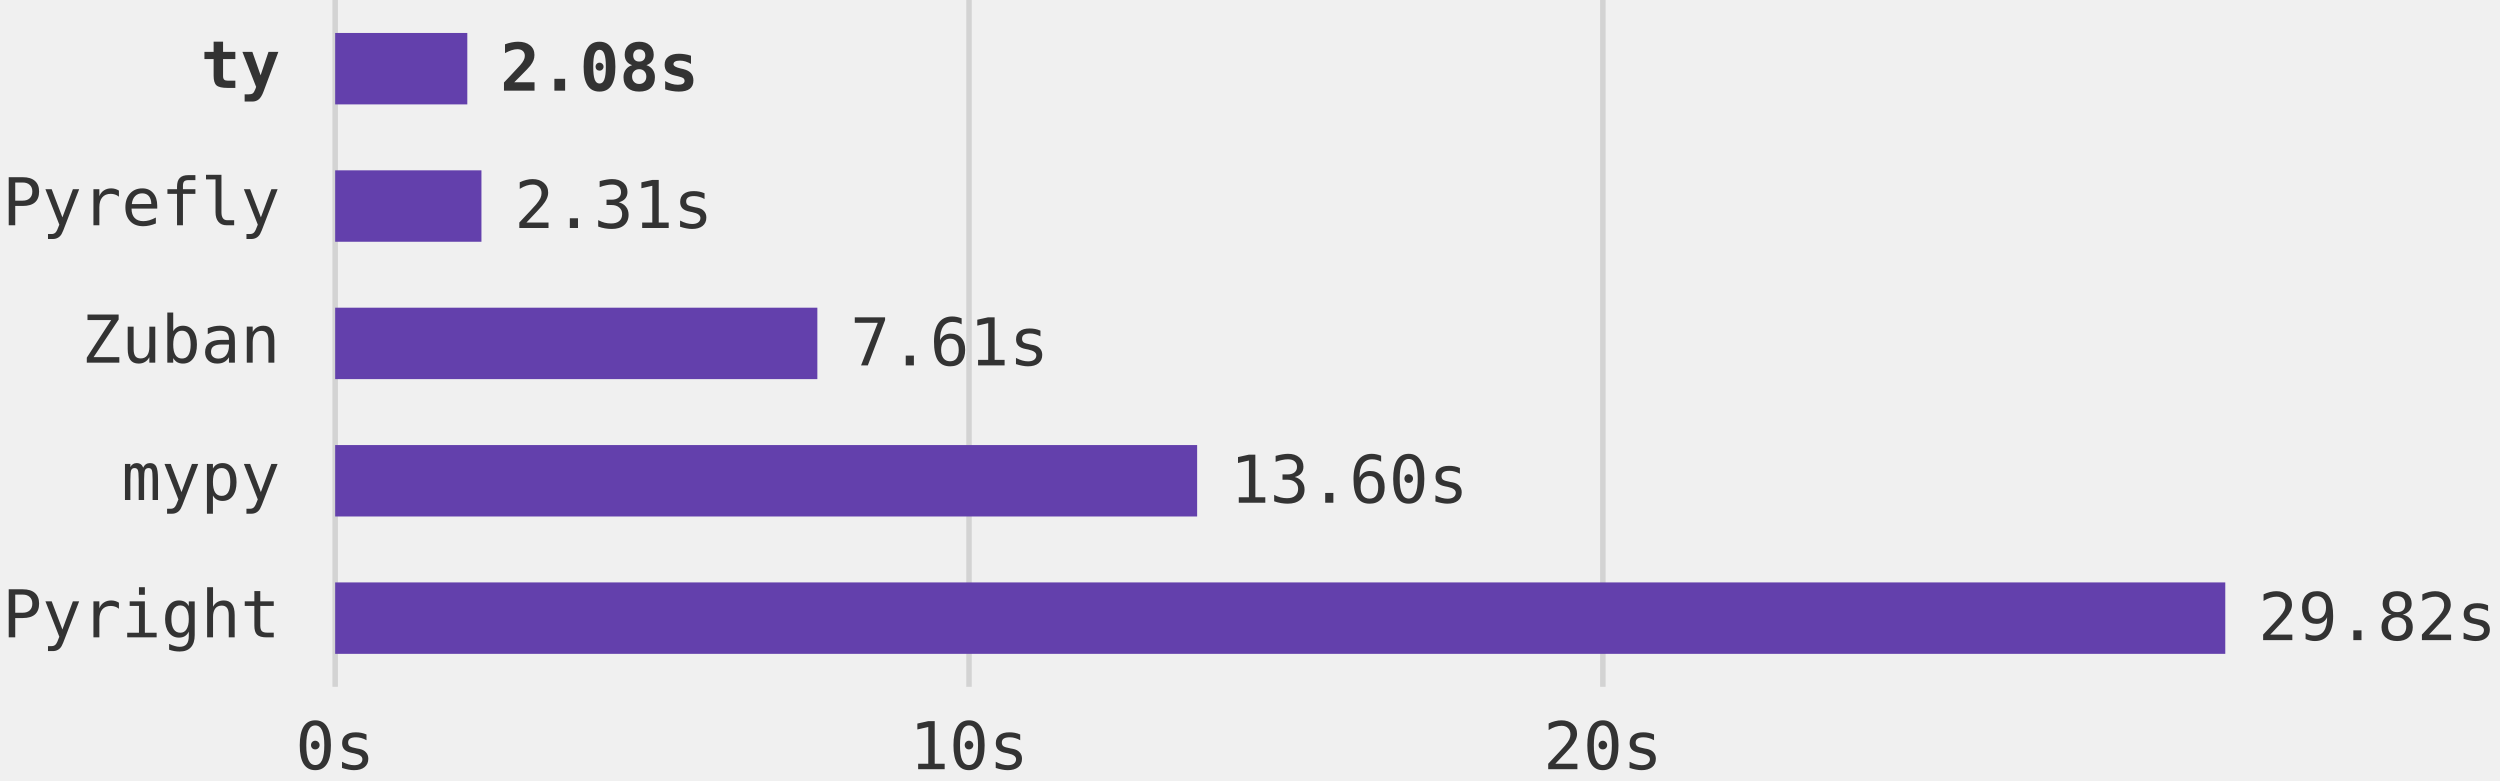
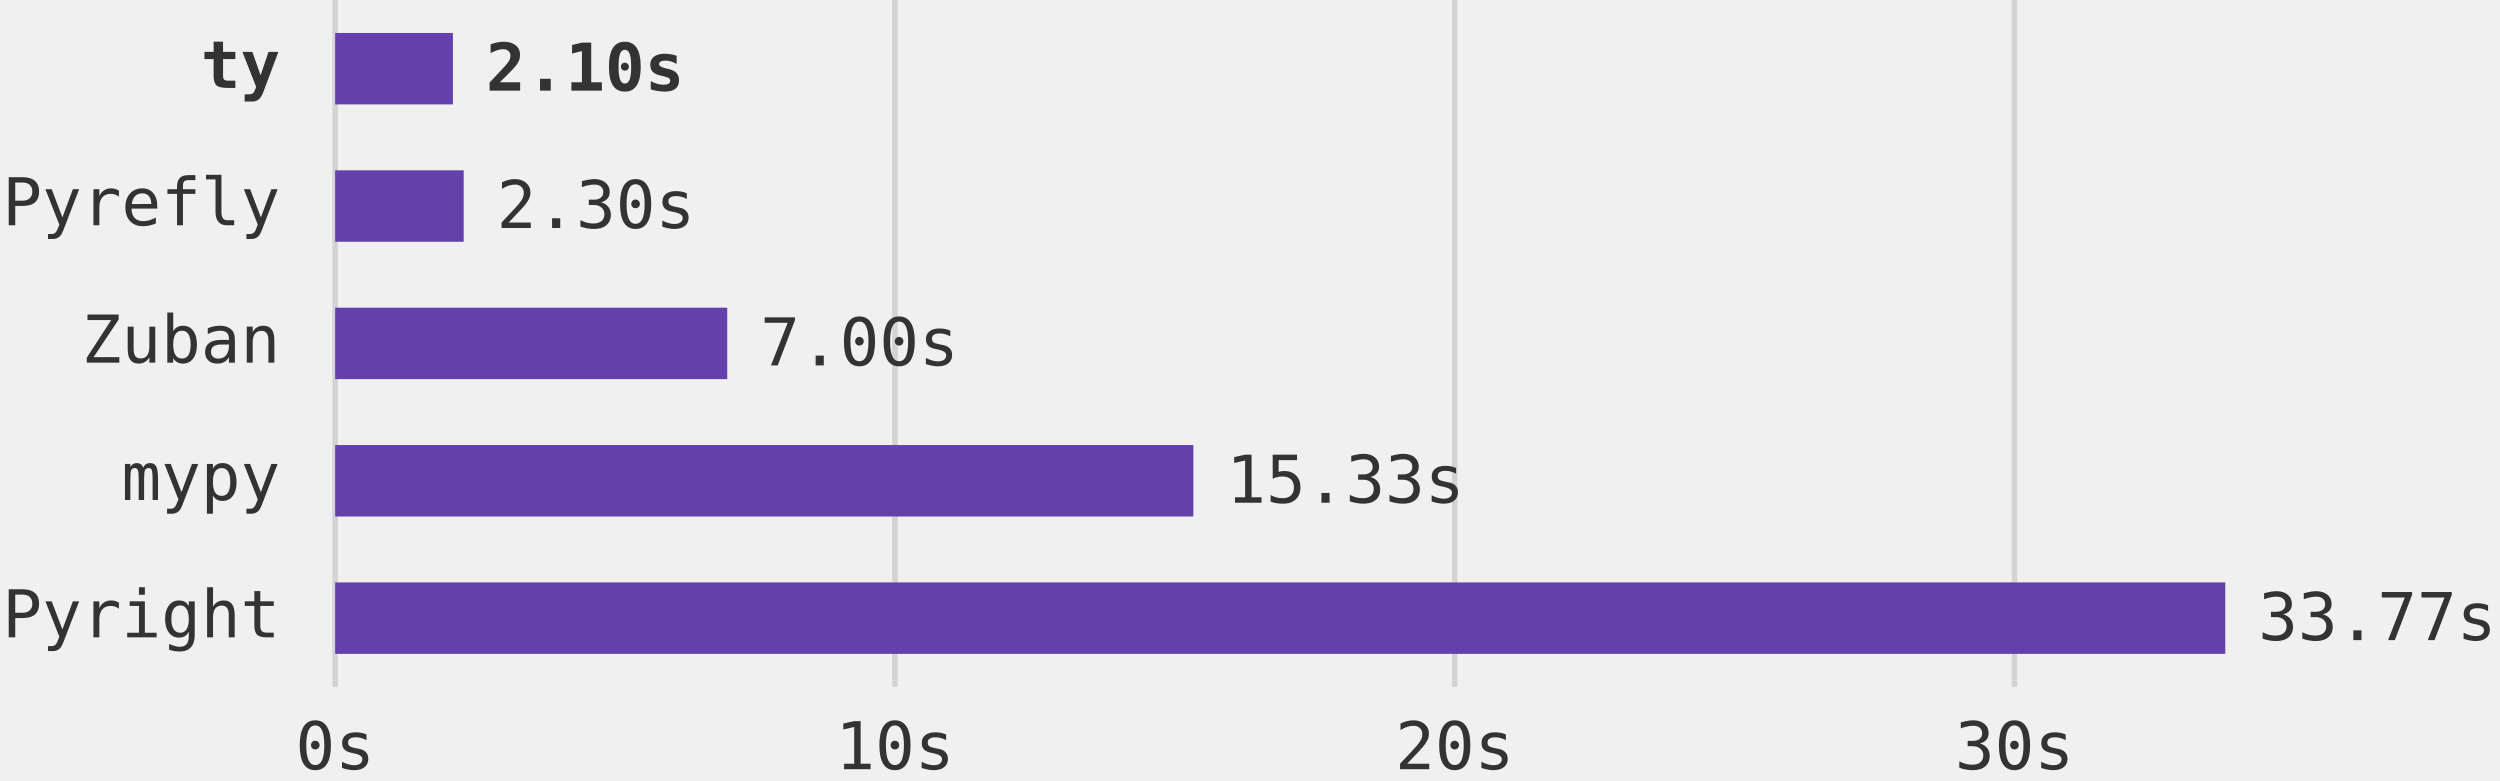
<svg xmlns="http://www.w3.org/2000/svg" viewBox="0 0 455 142" role="img" aria-labelledby="title description">
  <style>
    .benchmarkBar {
      fill: #6340AC;
    }
    .benchmarkLabel {
      fill: #333333;
    }
    .benchmarkGrid {
      stroke: rgba(127, 127, 127, 0.25);
    }

    @media (prefers-color-scheme: dark) {
      .benchmarkLabel {
        fill: #FFFFFF;
      }
    }
  </style>
  <g transform="translate(61, 0)" font-family="Roboto Mono, monospace" font-size="12">
    <g class="benchmarkGrid" aria-hidden="true">
      <line x1="0.000" y1="0" x2="0.000" y2="125" />
-       <line x1="115.360" y1="0" x2="115.360" y2="125" />
-       <line x1="230.720" y1="0" x2="230.720" y2="125" />
+       <line x1="101.879" y1="0" x2="101.879" y2="125" />
+       <line x1="203.758" y1="0" x2="203.758" y2="125" />
+       <line x1="305.637" y1="0" x2="305.637" y2="125" />
    </g>
    <g class="benchmarkLabel" aria-hidden="true" text-anchor="middle">
      <text x="0.000" y="140">0s</text>
-       <text x="115.360" y="140">10s</text>
-       <text x="230.720" y="140">20s</text>
+       <text x="101.879" y="140">10s</text>
+       <text x="203.758" y="140">20s</text>
+       <text x="305.637" y="140">30s</text>
    </g>
    <g class="benchmarkLabel" text-anchor="end">
      <text x="-10" y="16" font-weight="bold">ty</text>
      <text x="-10" y="41">Pyrefly</text>
      <text x="-10" y="66">Zuban</text>
      <text x="-10" y="91">mypy</text>
      <text x="-10" y="116">Pyright</text>
    </g>
    <g class="benchmarkBar">
-       <rect x="0" y="6" width="24.050" height="13" aria-label="ty: 2.085 seconds" />
-       <rect x="0" y="31" width="26.624" height="13" aria-label="Pyrefly: 2.308 seconds" />
-       <rect x="0" y="56" width="87.758" height="13" aria-label="Zuban: 7.607 seconds" />
-       <rect x="0" y="81" width="156.879" height="13" aria-label="mypy: 13.599 seconds" />
-       <rect x="0" y="106" width="344.000" height="13" aria-label="Pyright: 29.820 seconds" />
+       <rect x="0" y="6" width="21.432" height="13" aria-label="ty: 2.104 seconds" />
+       <rect x="0" y="31" width="23.393" height="13" aria-label="Pyrefly: 2.296 seconds" />
+       <rect x="0" y="56" width="71.359" height="13" aria-label="Zuban: 7.004 seconds" />
+       <rect x="0" y="81" width="156.193" height="13" aria-label="mypy: 15.331 seconds" />
+       <rect x="0" y="106" width="344.000" height="13" aria-label="Pyright: 33.766 seconds" />
    </g>
    <g class="benchmarkLabel">
-       <text x="30.050" y="16.5" font-weight="bold">2.08s</text>
-       <text x="32.624" y="41.5">2.31s</text>
-       <text x="93.758" y="66.5">7.61s</text>
-       <text x="162.879" y="91.5">13.60s</text>
-       <text x="350.000" y="116.5">29.82s</text>
+       <text x="27.432" y="16.5" font-weight="bold">2.10s</text>
+       <text x="29.393" y="41.5">2.30s</text>
+       <text x="77.359" y="66.5">7.00s</text>
+       <text x="162.193" y="91.5">15.33s</text>
+       <text x="350.000" y="116.5">33.77s</text>
    </g>
  </g>
</svg>
